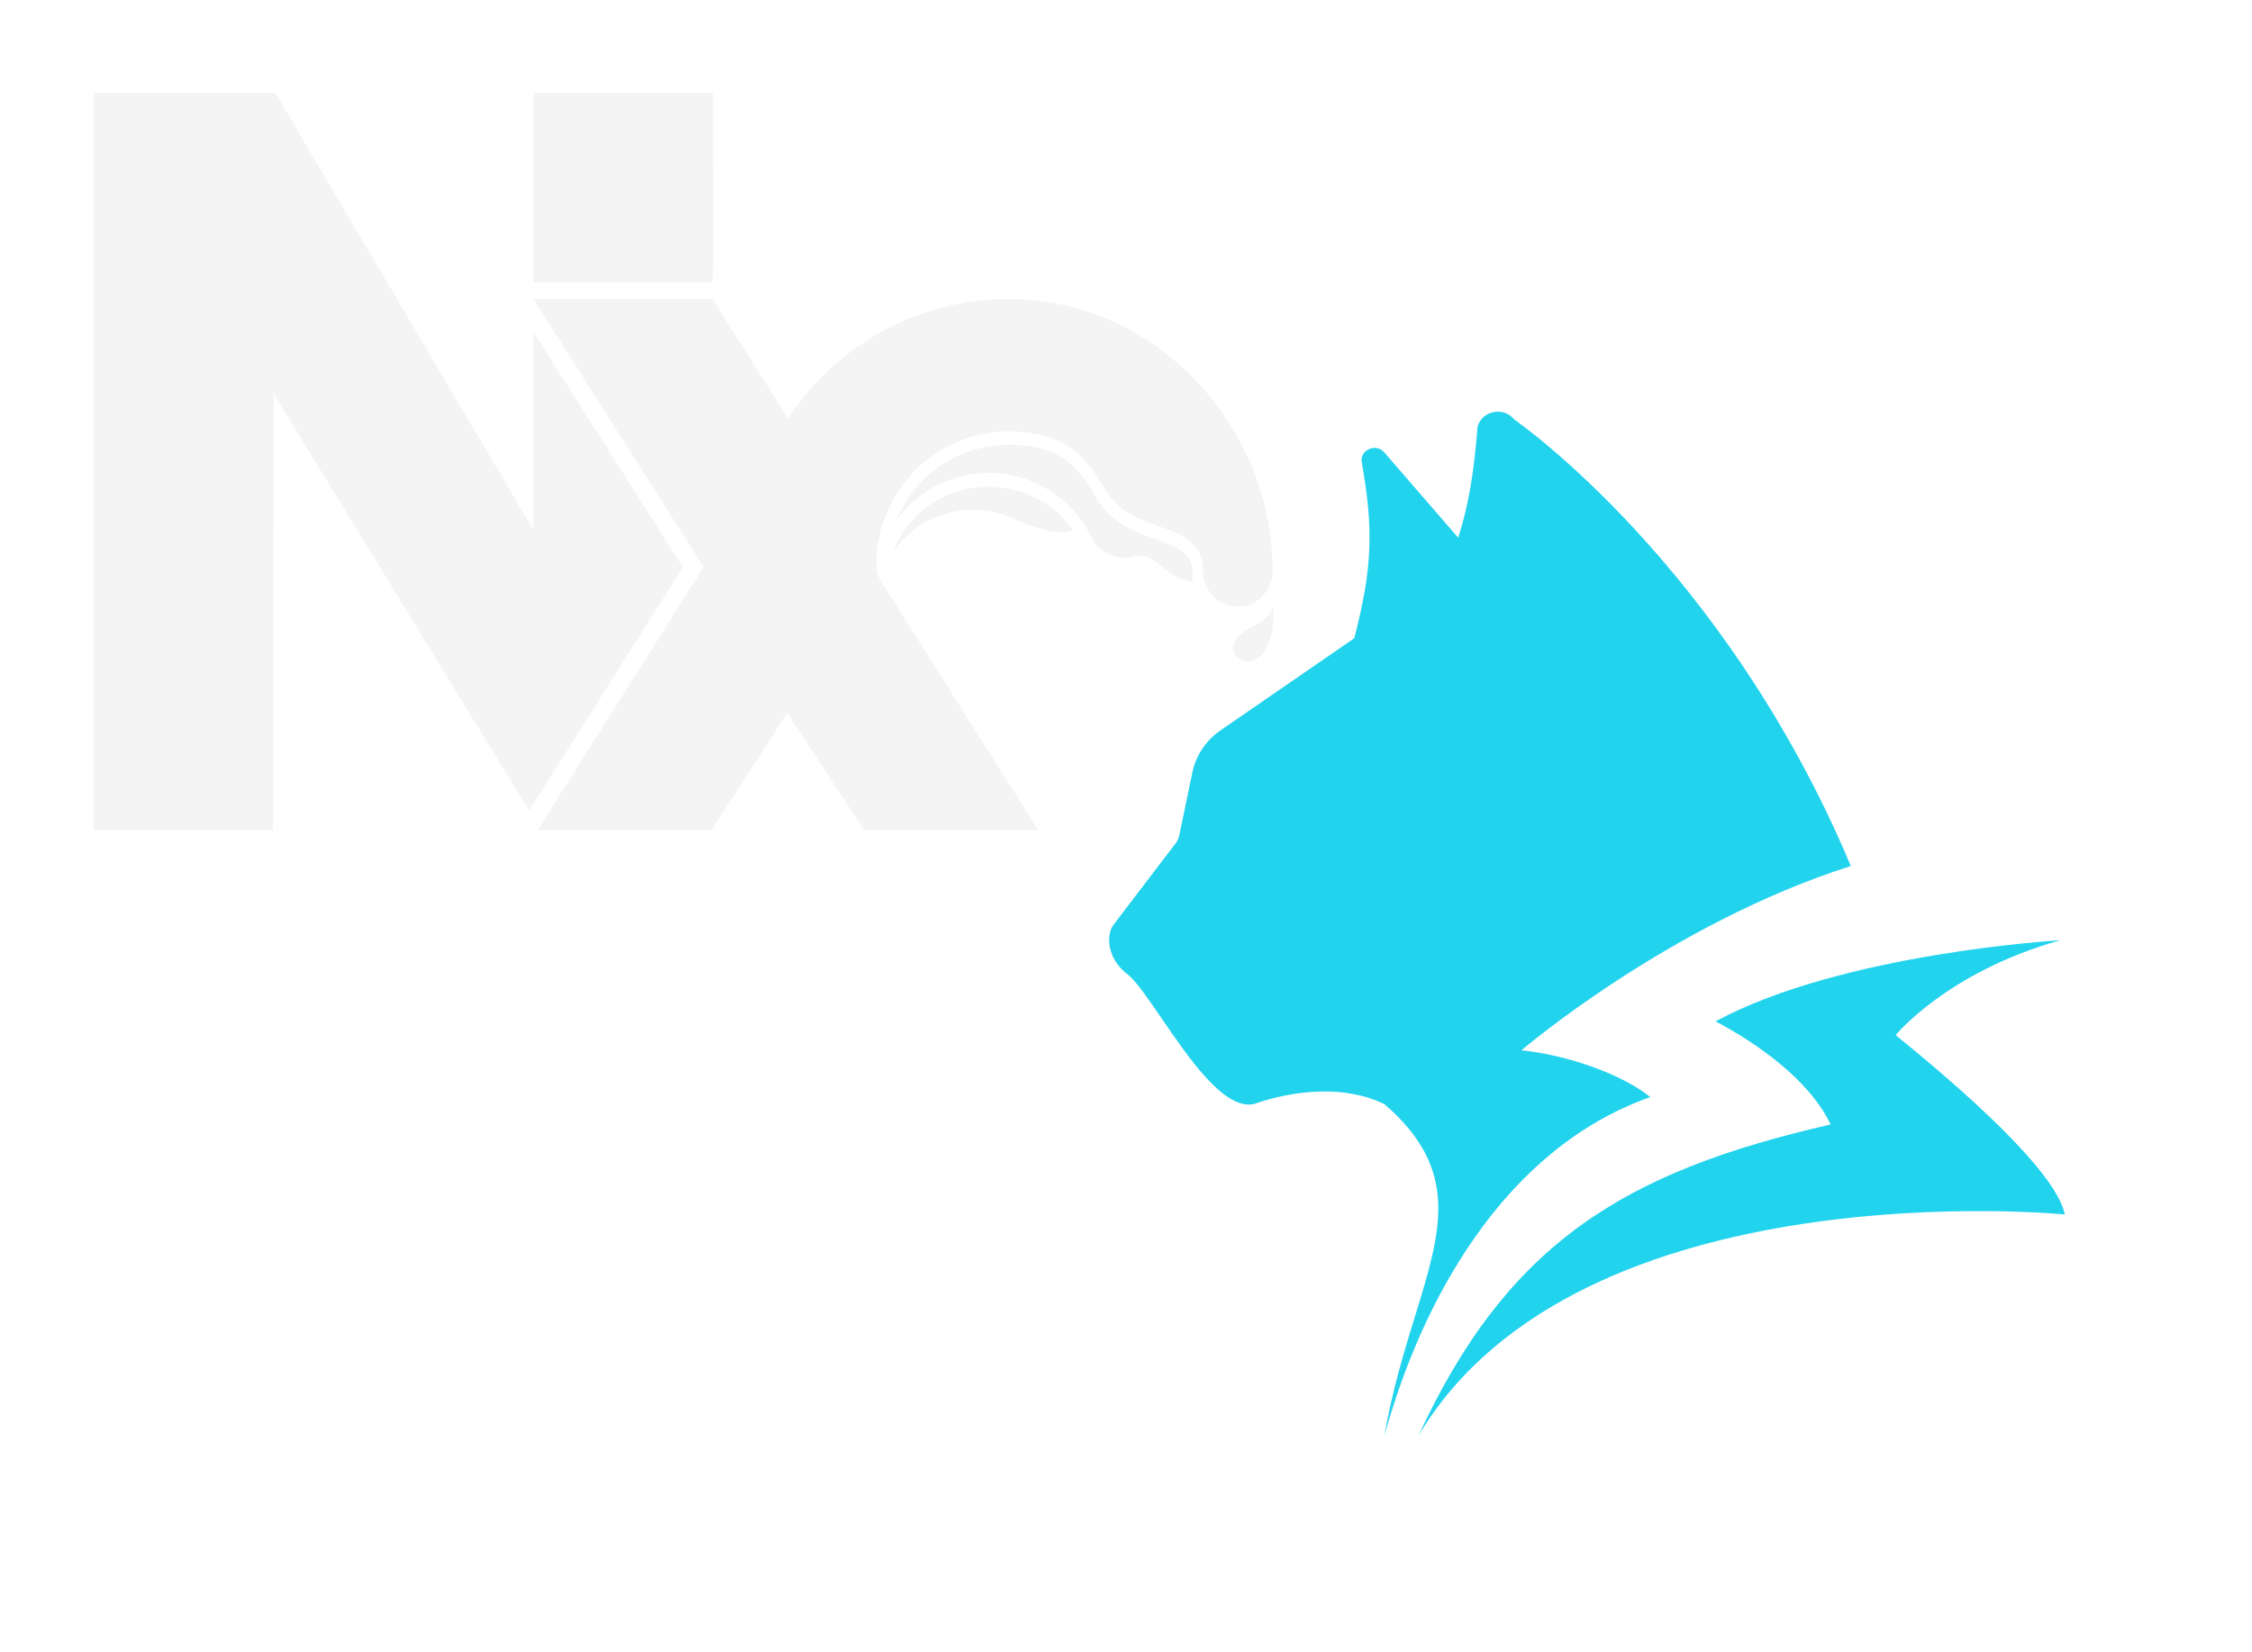
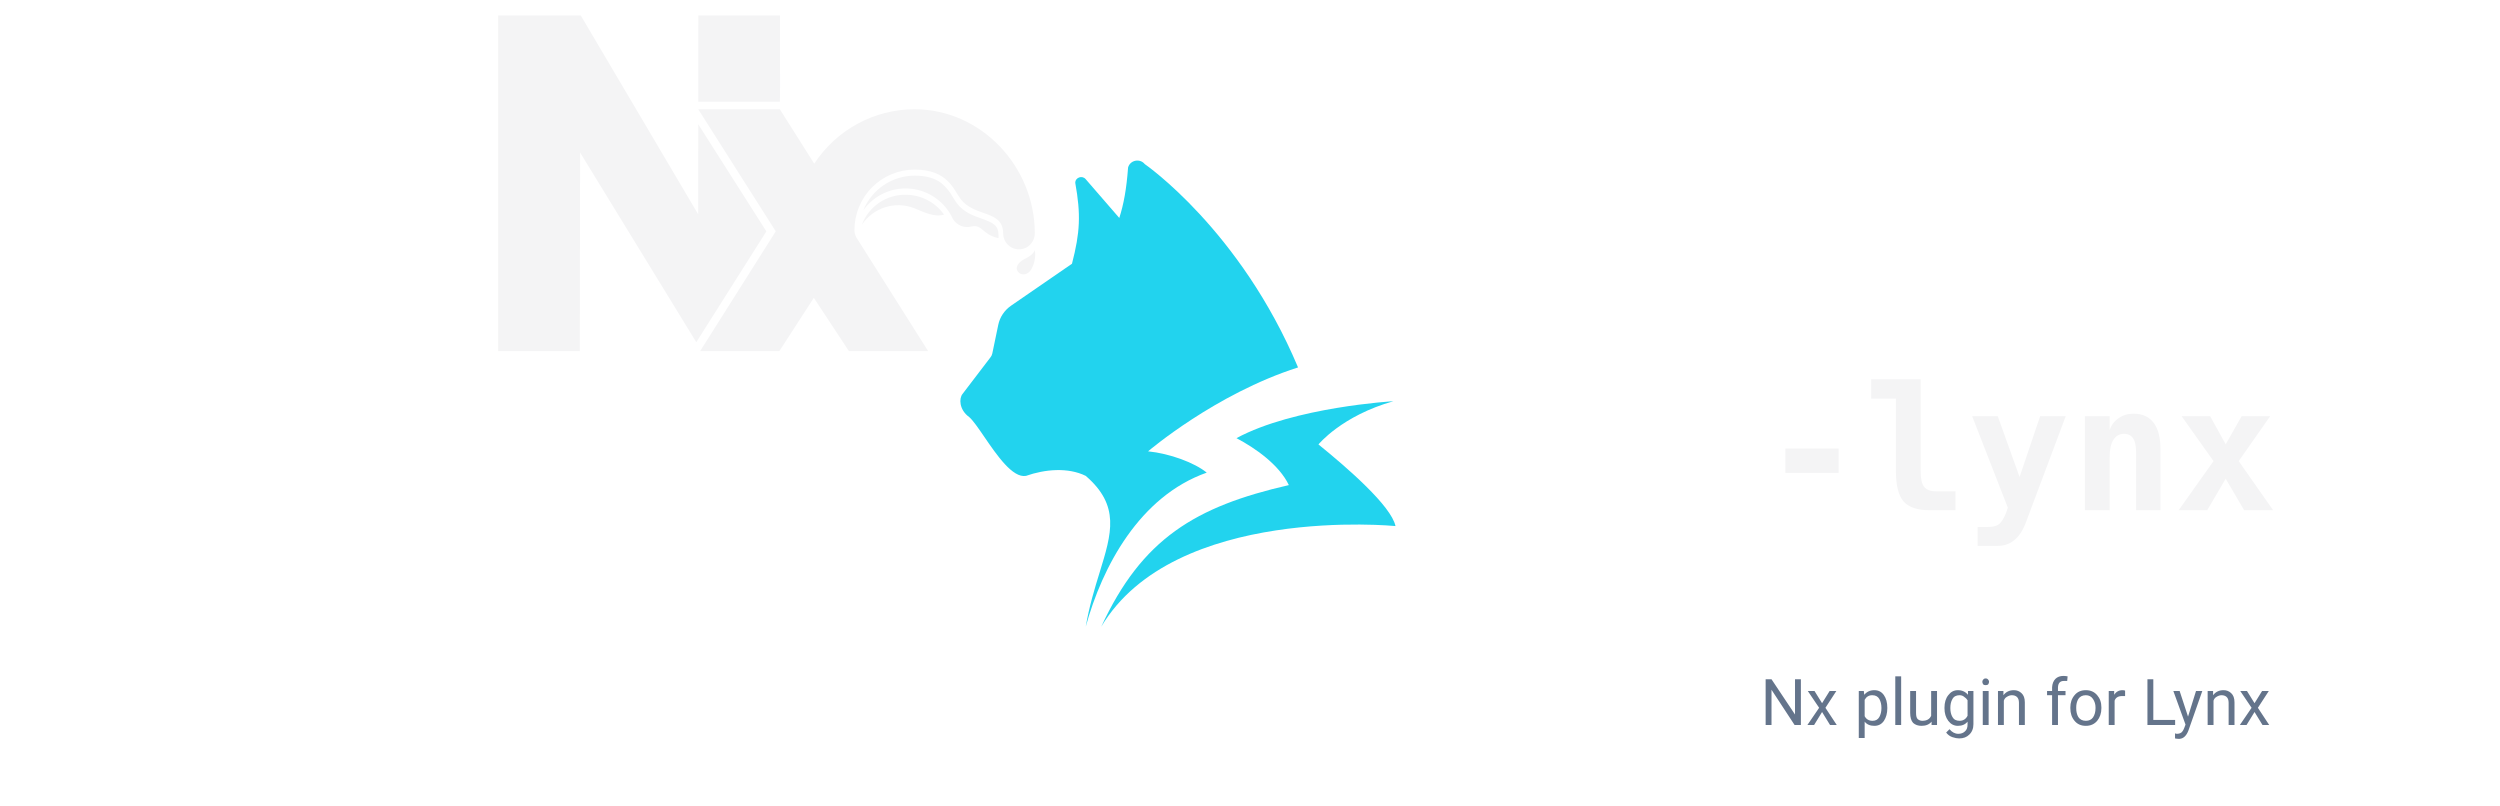
- <svg xmlns="http://www.w3.org/2000/svg" width="600" height="440" viewBox="-1 -1 37 28" role="img" aria-label="nx-lynx logo">
+ <svg xmlns="http://www.w3.org/2000/svg" width="900" height="290" viewBox="0 0 56 30" role="img" aria-label="nx-lynx logo">
  <g fill="#F4F4F5">
    <path d="M 19.978 16.084 L 14.758 24.338 L 6.103 10.21 L 6.083 25 L 0 25 L 0 0 L 6.152 0 L 14.897 14.809 L 14.905 8.106 Z M 20.98 6.426 C 21.02 6.346 20.98 0.082 20.993 0 L 14.91 0 C 14.913 0.099 14.902 6.33 14.905 6.426 Z M 30.37 13.357 C 28.915 13.329 27.6 14.226 27.088 15.596 C 27.94 14.314 29.564 13.799 30.993 14.358 C 31.653 14.627 32.521 15.065 33.21 14.832 C 32.555 13.909 31.497 13.36 30.37 13.357 Z M 36.02 15.135 C 35.395 14.918 34.686 14.671 34.171 13.994 C 34.071 13.86 33.978 13.709 33.878 13.549 C 33.655 13.136 33.353 12.77 32.99 12.473 C 32.5 12.111 31.856 11.933 31.023 11.933 C 29.348 11.934 27.838 12.951 27.2 14.508 C 28.005 13.38 29.347 12.769 30.721 12.903 C 32.095 13.037 33.295 13.896 33.87 15.159 C 34.159 15.636 34.727 15.865 35.263 15.719 C 36.085 15.543 36.03 16.322 37.268 16.587 L 37.268 16.364 C 37.263 15.617 36.858 15.442 36.018 15.135 Z M 39.393 17.258 C 39.763 17.032 39.984 16.623 39.971 16.188 C 39.955 11.231 35.955 6.989 31.021 6.989 C 28.009 6.987 25.198 8.511 23.543 11.043 C 23.527 11 21.007 7.036 20.98 6.989 L 14.905 6.989 L 20.677 16.081 L 15.045 25 L 20.945 25 L 23.512 21.033 L 26.125 25 L 32.026 25 L 26.677 16.53 C 26.588 16.365 26.54 16.181 26.537 15.994 C 26.536 14.797 27.008 13.65 27.849 12.804 C 28.69 11.958 29.83 11.482 31.02 11.482 L 31.021 11.482 C 33.501 11.482 33.915 12.974 34.45 13.675 C 35.506 15.06 37.616 14.453 37.616 16.259 C 37.624 16.68 37.854 17.066 38.22 17.271 C 38.585 17.477 39.032 17.472 39.393 17.258 Z M 39.976 17.481 C 39.688 18.105 39.043 18.048 38.718 18.552 C 38.425 19.007 38.908 19.243 38.908 19.243 C 38.908 19.243 39.47 19.504 39.805 18.721 C 39.978 18.334 40.038 17.903 39.976 17.481 Z" transform="translate(0 0.575) scale(0.5)" />
  </g>
  <g fill="#22D3EE" transform="translate(17.3, 6.6) scale(0.62) translate(-1, -1)">
    <path fill-rule="evenodd" clip-rule="evenodd" d="M7.565 6.196L3.906 8.716C3.509 8.99 3.233 9.402 3.137 9.867L2.779 11.588C2.76 11.679 2.718 11.764 2.657 11.835L0.996 14.012C0.773 14.272 0.778 14.963 1.39 15.406C1.625 15.61 1.939 16.069 2.296 16.591C3.052 17.696 4.002 19.084 4.803 18.939C5.937 18.541 7.325 18.413 8.391 18.939C10.463 20.728 9.954 22.378 9.225 24.742C8.932 25.694 8.602 26.761 8.391 28C9.386 24.378 11.624 20.171 15.659 18.744C14.932 18.15 13.449 17.598 12.136 17.465C12.136 17.465 16.169 14.012 21.144 12.425C17.671 4.162 11.939 0.213 11.939 0.213C11.646 -0.148 11.057 -0.03 10.935 0.415C10.837 1.721 10.675 2.609 10.407 3.447L8.391 1.12C8.181 0.866 7.76 1.013 7.762 1.339C8.103 3.237 8.055 4.302 7.565 6.196ZM8.985 6.022L8.997 6.022C9.023 6.02 9.049 6.017 9.074 6.012L8.985 6.022Z" />
    <path d="M20.592 19.493C14.964 20.781 11.767 22.72 9.322 28C13.711 20.637 26.997 21.954 26.997 21.954C26.748 20.751 24.107 18.457 22.37 17.05C22.37 17.05 23.771 15.327 26.87 14.455C26.87 14.455 20.913 14.8 17.445 16.673C18.568 17.266 20.007 18.266 20.592 19.493Z" />
  </g>
+   <text x="47" y="19" font-family="ui-monospace, 'SF Mono', Menlo, Consolas, monospace" font-size="6.4" font-weight="700" fill="#F4F4F5">-lynx</text>
+   <text x="47" y="27" font-family="-apple-system, 'Segoe UI', Roboto, Helvetica, Arial, sans-serif" font-size="2.4" fill="#64748b">Nx plugin for Lynx</text>
</svg>
